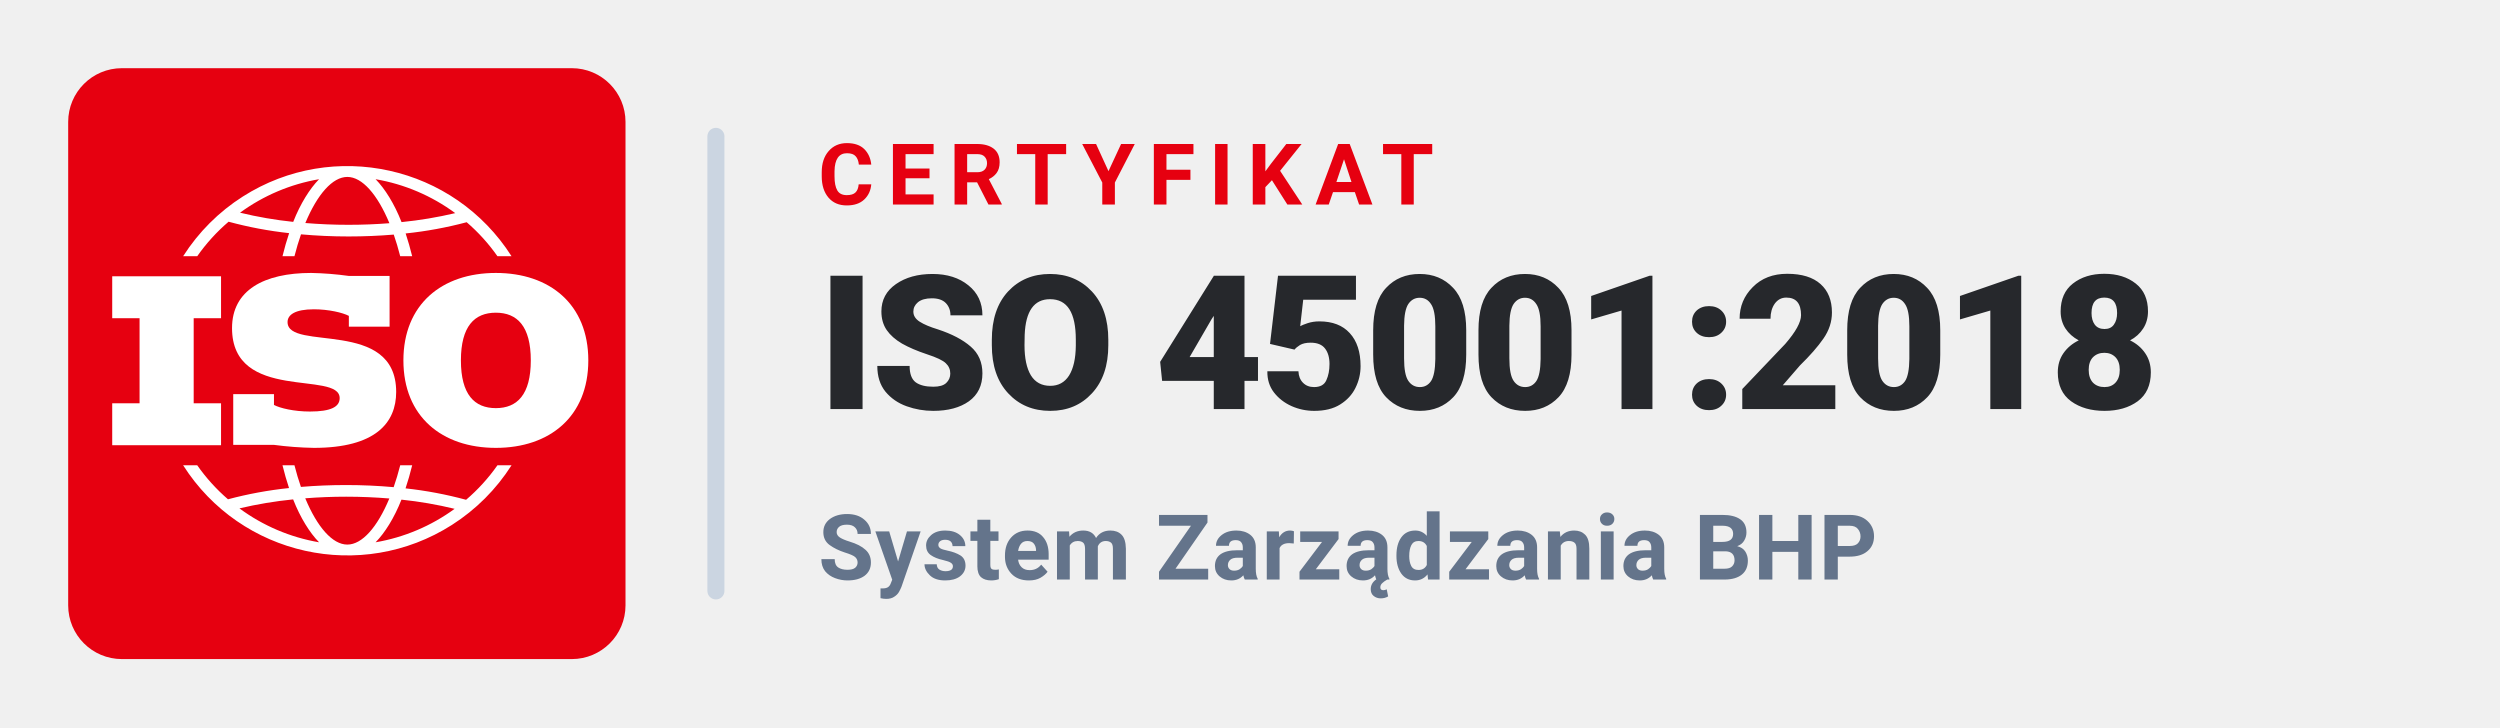
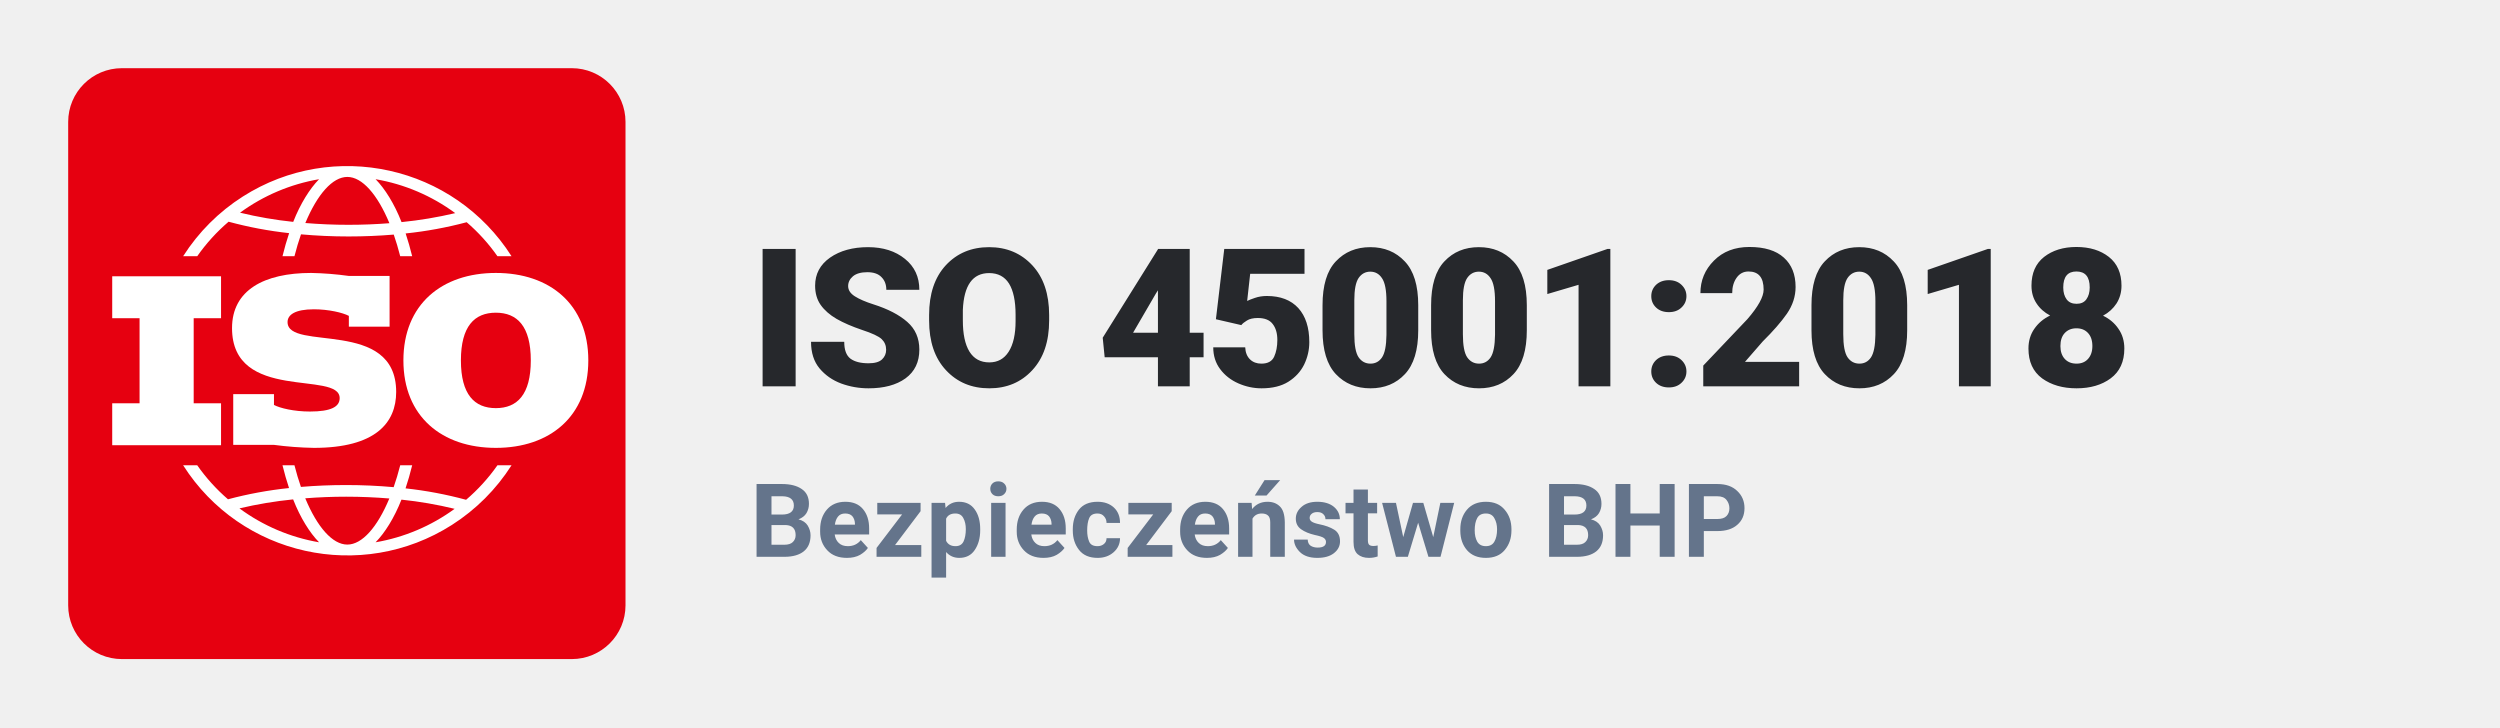
<svg xmlns="http://www.w3.org/2000/svg" viewBox="0 0 220 64" width="220" height="64" role="img" aria-label="ISO 45001:2018 - System Zarządzania BHP">
  <g id="iso-emblem" transform="translate(6, 6) scale(0.05909)">
    <rect width="830" height="880" rx="80" fill="#E60010" />
    <g id="ISOGlobe">
      <path fill="#FFF" d="M494.485,591.381c-2.98,11.608-6.23,22.526-9.757,32.583c-23.02-2.066-46.787-3.16-70.797-3.16 c-23.008,0-45.543,0.961-67.324,2.797c-3.482-9.96-6.693-20.748-9.63-32.22h-17.812c2.902,11.826,6.145,23.189,9.73,33.912 c-30.692,3.188-61.086,8.785-90.901,16.736c-17.306-14.923-32.691-31.937-45.804-50.648H171.19 c85.96,135.054,265.128,174.854,400.183,88.896c35.776-22.772,66.121-53.117,88.893-88.896h-20.989 c-13.335,19.032-29.025,36.301-46.698,51.392c-29.564-8.013-59.711-13.699-90.162-17.012c3.646-10.863,6.939-22.378,9.888-34.382 L494.485,591.381z M255.043,655.562c26.327-6.227,53.039-10.692,79.958-13.375c10.707,27.304,24.759,49.768,38.66,63.888 C330.722,698.724,290.099,681.425,255.043,655.562z M415.735,709.478c-22.02,0-44.775-25.892-62.677-68.93 c19.896-1.555,40.312-2.382,60.875-2.382c21.809,0,43.391,0.924,64.354,2.665C460.408,683.691,437.705,709.478,415.735,709.478 L415.735,709.478z M575.527,656.221c-34.857,25.493-75.151,42.56-117.719,49.854c13.842-14.059,27.84-36.396,38.522-63.522 C523.008,645.322,549.467,649.89,575.527,656.221L575.527,656.221z" />
      <path fill="#FFF" d="M639.271,280.039h20.994c-85.965-135.056-265.136-174.851-400.188-88.885 c-35.773,22.77-66.115,53.11-88.885,88.885h20.994c13.34-19.025,29.027-36.292,46.691-51.392 c29.565,8.018,59.713,13.705,90.167,17.016c-3.649,10.871-6.938,22.373-9.884,34.375h17.814c2.981-11.604,6.229-22.524,9.76-32.584 c23.019,2.071,46.791,3.162,70.797,3.162c23.012,0,45.536-0.961,67.326-2.792c3.475,9.956,6.688,20.752,9.619,32.216h17.82 c-2.908-11.827-6.152-23.188-9.729-33.909c30.687-3.191,61.074-8.788,90.888-16.732 C610.771,244.312,626.161,261.322,639.271,280.039z M335.134,228.88c-26.674-2.78-53.132-7.348-79.195-13.671 c34.853-25.501,75.147-42.568,117.712-49.861C359.813,179.402,345.806,201.753,335.134,228.88L335.134,228.88z M417.533,233.255 c-21.805,0-43.396-0.92-64.359-2.659c17.88-42.858,40.577-68.651,62.557-68.651c22.021,0,44.775,25.9,62.672,68.931 C458.513,232.434,438.093,233.25,417.533,233.255L417.533,233.255z M496.466,229.229c-10.714-27.304-24.762-49.769-38.665-63.883 c42.939,7.352,83.563,24.65,118.615,50.518C550.093,222.091,523.383,226.557,496.466,229.229L496.466,229.229z" />
    </g>
    <g id="Lettering">
      <path fill="#FFF" d="M636.921,304.947c-80.302,0-137.694,46.683-137.694,130.253c0,83.568,57.395,130.252,137.694,130.252 c80.284,0,137.687-46.684,137.687-130.252C774.605,351.63,717.205,304.947,636.921,304.947z M636.921,506.272 c-31.828,0-52.048-20.217-52.048-71.072c0-50.846,20.219-71.063,52.048-71.063c31.813,0,52.036,20.215,52.036,71.063 C688.957,486.056,668.731,506.272,636.921,506.272L636.921,506.272z" />
      <path fill="#FFF" d="M478.651,384.943v-75.541h-60.665c-18.628-2.605-37.396-4.095-56.201-4.456 c-69.891,0-117.772,25.581-117.772,82.084c0,111.225,160.296,62.735,160.296,104.369c0,12.797-12.796,19.935-44.313,19.935 c-23.792,0-44.605-5.063-53.523-9.813v-16.064h-60.671v75.534h60.671c19.724,2.625,39.577,4.114,59.471,4.461 c91.896,0,122.522-37.464,122.522-83.261c0-110.624-161.771-59.782-161.771-104.083c0-10.712,11.002-19.034,39.248-19.034 c22.013,0,43.121,5.064,52.045,9.811v16.061L478.651,384.943L478.651,384.943z" />
      <polygon fill="#FFF" points="65.579,499.057 65.579,561.506 227.647,561.506 227.647,499.057 186.906,499.057 186.906,372.365 227.647,372.365 227.647,309.916 65.579,309.916 65.579,372.365 106.311,372.365 106.311,499.057 " />
    </g>
  </g>
-   <line x1="63" y1="12" x2="63" y2="52" stroke="#CBD5E1" stroke-width="1.5" stroke-linecap="round" />
-   <text x="72" y="18" font-family="Montserrat, system-ui, -apple-system, BlinkMacSystemFont, 'Segoe UI', Roboto, sans-serif" font-weight="700" font-size="7.5" letter-spacing="1.2" fill="#E60010">CERTYFIKAT</text>
-   <text x="72" y="36" font-family="Montserrat, system-ui, -apple-system, BlinkMacSystemFont, 'Segoe UI', Roboto, sans-serif" font-weight="800" font-size="16.5" letter-spacing="-0.3" fill="#26282C">ISO 45001:2018</text>
-   <text x="72" y="51" font-family="Montserrat, system-ui, -apple-system, BlinkMacSystemFont, 'Segoe UI', Roboto, sans-serif" font-weight="600" font-size="8" letter-spacing="0.1" fill="#64748B">System Zarządzania BHP</text>
+   <text x="66" y="34" font-family="Montserrat, system-ui, -apple-system, BlinkMacSystemFont, 'Segoe UI', Roboto, sans-serif" font-weight="800" font-size="17" letter-spacing="-0.3" fill="#26282C">ISO 45001:2018</text>
+   <text x="66" y="49" font-family="Montserrat, system-ui, -apple-system, BlinkMacSystemFont, 'Segoe UI', Roboto, sans-serif" font-weight="600" font-size="9" letter-spacing="0.1" fill="#64748B">Bezpieczeństwo BHP</text>
</svg>
